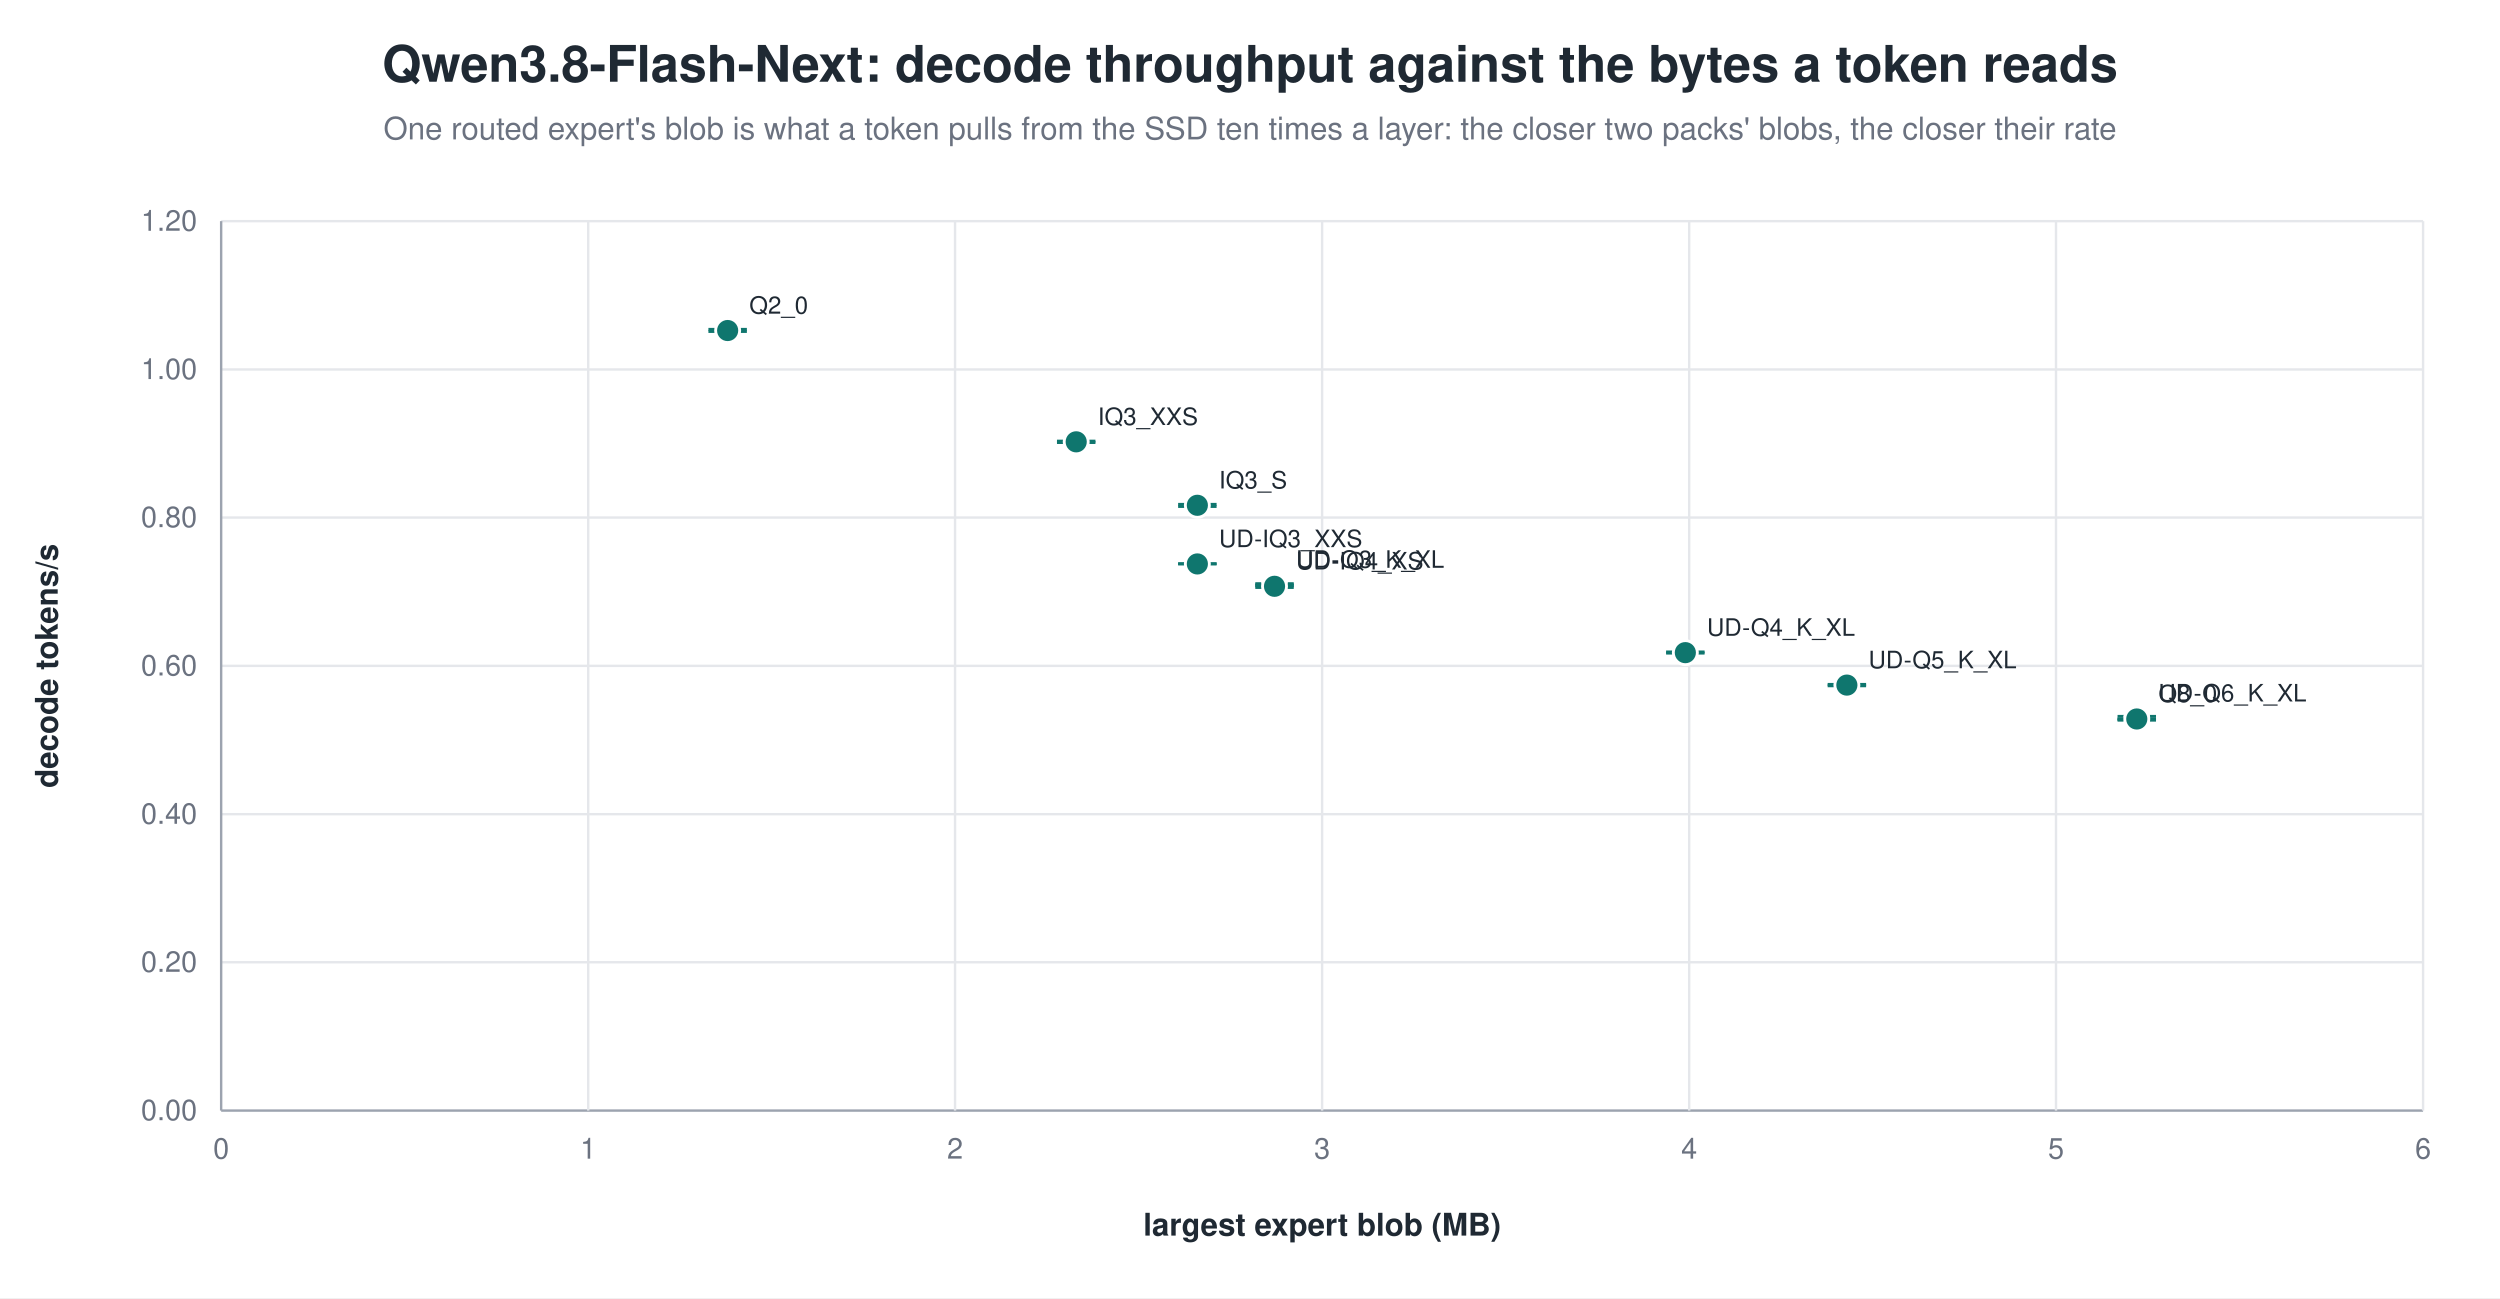
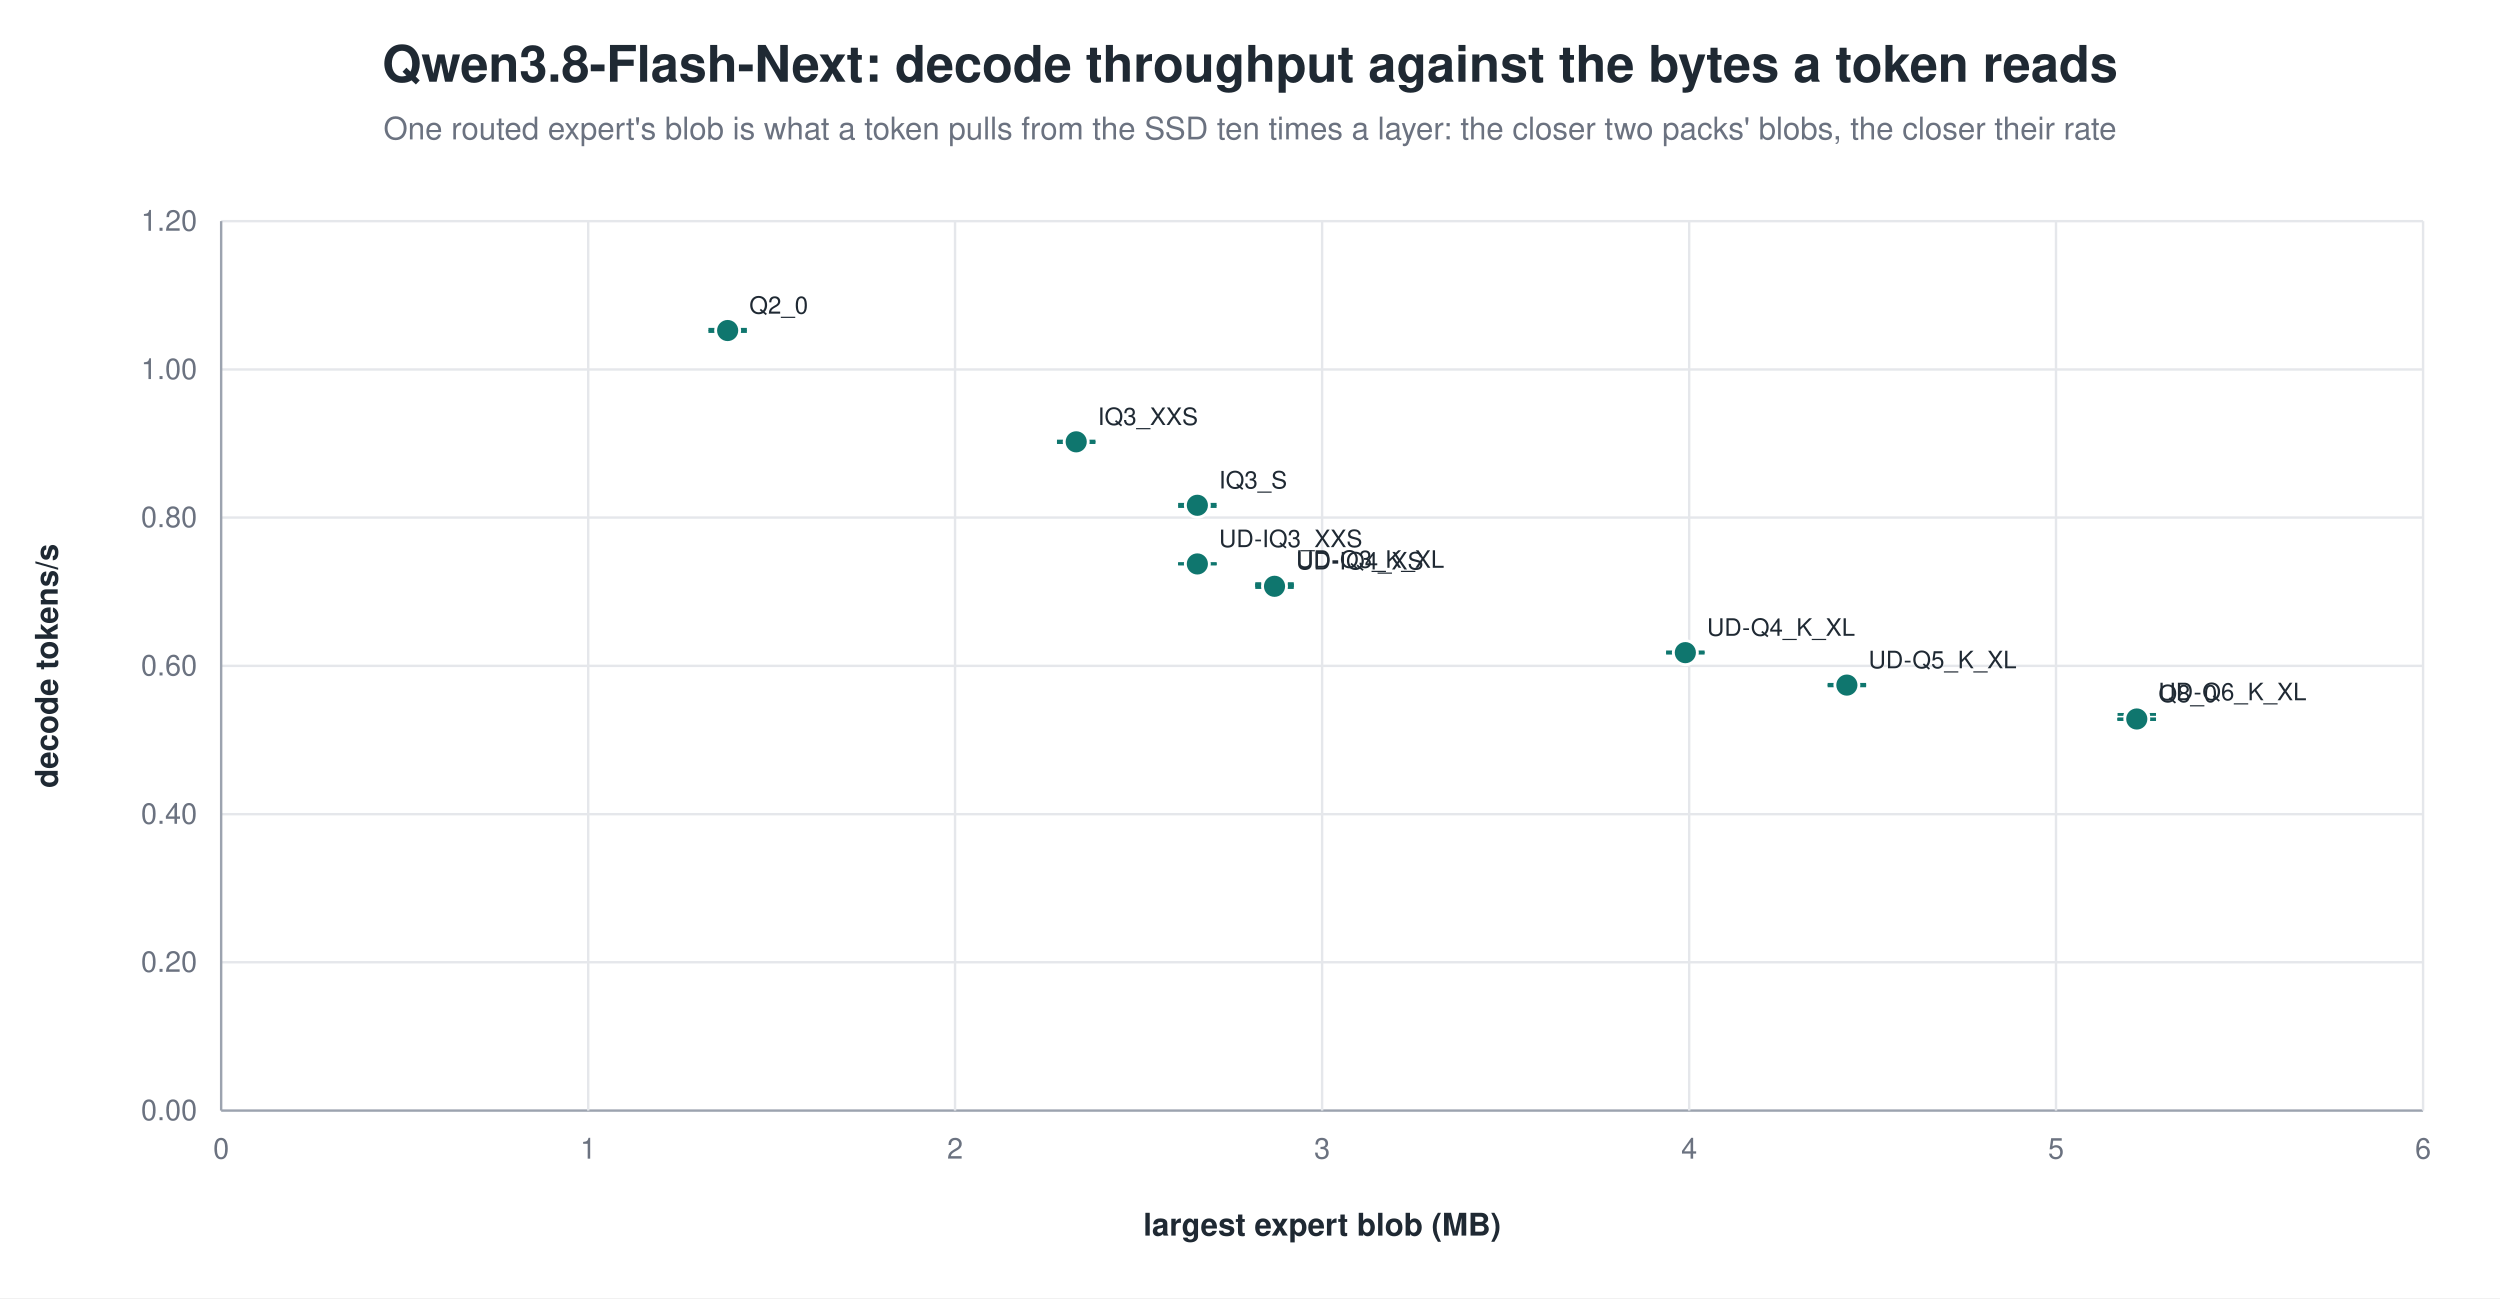
<svg xmlns="http://www.w3.org/2000/svg" width="1040" height="540" viewBox="0 0 1040 540" role="img" aria-label="Qwen3.8-Flash-Next: decode throughput against the bytes a token reads">
  <rect width="1040" height="540" fill="white" />
  <text x="520.0" y="34" text-anchor="middle" font-family="Helvetica, Arial, sans-serif" font-size="21" font-weight="600" fill="#1f2933">Qwen3.8-Flash-Next: decode throughput against the bytes a token reads</text>
  <text x="520.0" y="58" text-anchor="middle" font-family="Helvetica, Arial, sans-serif" font-size="13" fill="#6b7280">One routed expert's blob is what a token pulls from the SSD ten times a layer: the closer two packs' blobs, the closer their rate</text>
  <line x1="92.0" y1="462.0" x2="1008.0" y2="462.0" stroke="#9ca3af" stroke-width="1.0" />
  <text x="82.0" y="466.0" text-anchor="end" font-family="Helvetica, Arial, sans-serif" font-size="12" fill="#6b7280" font-weight="400">0.00</text>
  <line x1="92.0" y1="400.3" x2="1008.0" y2="400.3" stroke="#e5e7eb" stroke-width="1.0" />
  <text x="82.0" y="404.3" text-anchor="end" font-family="Helvetica, Arial, sans-serif" font-size="12" fill="#6b7280" font-weight="400">0.20</text>
  <line x1="92.0" y1="338.7" x2="1008.0" y2="338.7" stroke="#e5e7eb" stroke-width="1.0" />
  <text x="82.0" y="342.7" text-anchor="end" font-family="Helvetica, Arial, sans-serif" font-size="12" fill="#6b7280" font-weight="400">0.40</text>
  <line x1="92.0" y1="277.0" x2="1008.0" y2="277.0" stroke="#e5e7eb" stroke-width="1.0" />
  <text x="82.0" y="281.0" text-anchor="end" font-family="Helvetica, Arial, sans-serif" font-size="12" fill="#6b7280" font-weight="400">0.60</text>
  <line x1="92.0" y1="215.3" x2="1008.0" y2="215.3" stroke="#e5e7eb" stroke-width="1.0" />
  <text x="82.0" y="219.3" text-anchor="end" font-family="Helvetica, Arial, sans-serif" font-size="12" fill="#6b7280" font-weight="400">0.80</text>
  <line x1="92.0" y1="153.7" x2="1008.0" y2="153.7" stroke="#e5e7eb" stroke-width="1.0" />
  <text x="82.0" y="157.7" text-anchor="end" font-family="Helvetica, Arial, sans-serif" font-size="12" fill="#6b7280" font-weight="400">1.00</text>
  <line x1="92.0" y1="92.0" x2="1008.0" y2="92.0" stroke="#e5e7eb" stroke-width="1.0" />
  <text x="82.0" y="96.0" text-anchor="end" font-family="Helvetica, Arial, sans-serif" font-size="12" fill="#6b7280" font-weight="400">1.20</text>
  <line x1="92.0" y1="92.0" x2="92.0" y2="462.0" stroke="#9ca3af" stroke-width="1.0" />
  <text x="92.0" y="482.0" text-anchor="middle" font-family="Helvetica, Arial, sans-serif" font-size="12" fill="#6b7280" font-weight="400">0</text>
  <line x1="244.7" y1="92.0" x2="244.7" y2="462.0" stroke="#e5e7eb" stroke-width="1.0" />
  <text x="244.7" y="482.0" text-anchor="middle" font-family="Helvetica, Arial, sans-serif" font-size="12" fill="#6b7280" font-weight="400">1</text>
  <line x1="397.3" y1="92.0" x2="397.3" y2="462.0" stroke="#e5e7eb" stroke-width="1.0" />
  <text x="397.3" y="482.0" text-anchor="middle" font-family="Helvetica, Arial, sans-serif" font-size="12" fill="#6b7280" font-weight="400">2</text>
  <line x1="550.0" y1="92.0" x2="550.0" y2="462.0" stroke="#e5e7eb" stroke-width="1.0" />
  <text x="550.0" y="482.0" text-anchor="middle" font-family="Helvetica, Arial, sans-serif" font-size="12" fill="#6b7280" font-weight="400">3</text>
  <line x1="702.7" y1="92.0" x2="702.7" y2="462.0" stroke="#e5e7eb" stroke-width="1.0" />
  <text x="702.7" y="482.0" text-anchor="middle" font-family="Helvetica, Arial, sans-serif" font-size="12" fill="#6b7280" font-weight="400">4</text>
  <line x1="855.3" y1="92.0" x2="855.3" y2="462.0" stroke="#e5e7eb" stroke-width="1.0" />
  <text x="855.3" y="482.0" text-anchor="middle" font-family="Helvetica, Arial, sans-serif" font-size="12" fill="#6b7280" font-weight="400">5</text>
  <line x1="1008.0" y1="92.0" x2="1008.0" y2="462.0" stroke="#e5e7eb" stroke-width="1.0" />
  <text x="1008.0" y="482.0" text-anchor="middle" font-family="Helvetica, Arial, sans-serif" font-size="12" fill="#6b7280" font-weight="400">6</text>
  <text x="24.0" y="277.0" text-anchor="middle" font-family="Helvetica, Arial, sans-serif" font-size="13" fill="#1f2933" font-weight="600" transform="rotate(-90.0 24.0 277.0)">decode tokens/s</text>
  <text x="550.0" y="514.0" text-anchor="middle" font-family="Helvetica, Arial, sans-serif" font-size="13" fill="#1f2933" font-weight="600">largest expert blob (MB)</text>
  <line x1="302.7" y1="137.0" x2="302.7" y2="137.9" stroke="#0f766e" stroke-width="1.2" />
  <line x1="294.7" y1="137.0" x2="310.7" y2="137.0" stroke="#0f766e" stroke-width="1.2" />
  <line x1="294.7" y1="137.9" x2="310.7" y2="137.9" stroke="#0f766e" stroke-width="1.2" />
  <circle cx="302.7" cy="137.5" r="5.0" fill="#0f766e" stroke="white" stroke-width="1.2" opacity="1.00" />
  <text x="311.7" y="130.5" text-anchor="start" font-family="Helvetica, Arial, sans-serif" font-size="10" fill="#1f2933" font-weight="500">Q2_0</text>
  <line x1="447.7" y1="183.5" x2="447.7" y2="184.1" stroke="#0f766e" stroke-width="1.2" />
  <line x1="439.7" y1="183.5" x2="455.7" y2="183.5" stroke="#0f766e" stroke-width="1.2" />
  <line x1="439.7" y1="184.1" x2="455.7" y2="184.1" stroke="#0f766e" stroke-width="1.2" />
  <circle cx="447.7" cy="183.8" r="5.0" fill="#0f766e" stroke="white" stroke-width="1.2" opacity="1.00" />
  <text x="456.7" y="176.8" text-anchor="start" font-family="Helvetica, Arial, sans-serif" font-size="10" fill="#1f2933" font-weight="500">IQ3_XXS</text>
  <line x1="498.1" y1="209.8" x2="498.1" y2="210.7" stroke="#0f766e" stroke-width="1.2" />
  <line x1="490.1" y1="209.8" x2="506.1" y2="209.8" stroke="#0f766e" stroke-width="1.2" />
  <line x1="490.1" y1="210.7" x2="506.1" y2="210.7" stroke="#0f766e" stroke-width="1.2" />
  <circle cx="498.1" cy="210.2" r="5.0" fill="#0f766e" stroke="white" stroke-width="1.2" opacity="1.00" />
  <text x="507.1" y="203.2" text-anchor="start" font-family="Helvetica, Arial, sans-serif" font-size="10" fill="#1f2933" font-weight="500">IQ3_S</text>
  <line x1="498.1" y1="234.5" x2="498.1" y2="234.6" stroke="#0f766e" stroke-width="1.2" />
  <line x1="490.1" y1="234.5" x2="506.1" y2="234.5" stroke="#0f766e" stroke-width="1.2" />
  <line x1="490.1" y1="234.6" x2="506.1" y2="234.6" stroke="#0f766e" stroke-width="1.2" />
  <circle cx="498.1" cy="234.6" r="5.0" fill="#0f766e" stroke="white" stroke-width="1.2" opacity="1.00" />
  <text x="507.1" y="227.6" text-anchor="start" font-family="Helvetica, Arial, sans-serif" font-size="10" fill="#1f2933" font-weight="500">UD-IQ3_XXS</text>
  <line x1="530.2" y1="242.8" x2="530.2" y2="243.7" stroke="#0f766e" stroke-width="1.2" />
  <line x1="522.2" y1="242.8" x2="538.2" y2="242.8" stroke="#0f766e" stroke-width="1.2" />
  <line x1="522.2" y1="243.7" x2="538.2" y2="243.7" stroke="#0f766e" stroke-width="1.2" />
  <circle cx="530.2" cy="243.2" r="5.0" fill="#0f766e" stroke="white" stroke-width="1.2" opacity="1.00" />
  <text x="539.2" y="236.2" text-anchor="start" font-family="Helvetica, Arial, sans-serif" font-size="10" fill="#1f2933" font-weight="500">UD-Q3_K_XL</text>
  <line x1="530.2" y1="243.3" x2="530.2" y2="244.4" stroke="#0f766e" stroke-width="1.2" />
  <line x1="522.2" y1="243.3" x2="538.2" y2="243.3" stroke="#0f766e" stroke-width="1.2" />
  <line x1="522.2" y1="244.4" x2="538.2" y2="244.4" stroke="#0f766e" stroke-width="1.2" />
  <circle cx="530.2" cy="243.9" r="5.0" fill="#0f766e" stroke="white" stroke-width="1.2" opacity="1.00" />
  <text x="539.2" y="236.9" text-anchor="start" font-family="Helvetica, Arial, sans-serif" font-size="10" fill="#1f2933" font-weight="500">UD-IQ4_XS</text>
  <line x1="701.1" y1="271.2" x2="701.1" y2="271.7" stroke="#0f766e" stroke-width="1.2" />
  <line x1="693.1" y1="271.2" x2="709.1" y2="271.2" stroke="#0f766e" stroke-width="1.2" />
  <line x1="693.1" y1="271.7" x2="709.1" y2="271.7" stroke="#0f766e" stroke-width="1.2" />
  <circle cx="701.1" cy="271.5" r="5.0" fill="#0f766e" stroke="white" stroke-width="1.2" opacity="1.00" />
  <text x="710.1" y="264.5" text-anchor="start" font-family="Helvetica, Arial, sans-serif" font-size="10" fill="#1f2933" font-weight="500">UD-Q4_K_XL</text>
  <line x1="768.3" y1="284.7" x2="768.3" y2="285.3" stroke="#0f766e" stroke-width="1.2" />
  <line x1="760.3" y1="284.7" x2="776.3" y2="284.7" stroke="#0f766e" stroke-width="1.2" />
  <line x1="760.3" y1="285.3" x2="776.3" y2="285.3" stroke="#0f766e" stroke-width="1.2" />
  <circle cx="768.3" cy="285.0" r="5.0" fill="#0f766e" stroke="white" stroke-width="1.2" opacity="1.00" />
  <text x="777.3" y="278.0" text-anchor="start" font-family="Helvetica, Arial, sans-serif" font-size="10" fill="#1f2933" font-weight="500">UD-Q5_K_XL</text>
-   <line x1="888.9" y1="298.0" x2="888.9" y2="299.6" stroke="#0f766e" stroke-width="1.2" />
-   <line x1="880.9" y1="298.0" x2="896.9" y2="298.0" stroke="#0f766e" stroke-width="1.2" />
-   <line x1="880.9" y1="299.6" x2="896.9" y2="299.6" stroke="#0f766e" stroke-width="1.2" />
-   <circle cx="888.9" cy="298.8" r="5.0" fill="#0f766e" stroke="white" stroke-width="1.2" opacity="1.00" />
-   <text x="897.9" y="291.8" text-anchor="start" font-family="Helvetica, Arial, sans-serif" font-size="10" fill="#1f2933" font-weight="500">UD-Q6_K_XL</text>
+   <line x1="888.9" y1="297.2" x2="888.9" y2="299.3" stroke="#0f766e" stroke-width="1.2" />
+   <line x1="880.9" y1="297.2" x2="896.9" y2="297.2" stroke="#0f766e" stroke-width="1.2" />
+   <line x1="880.9" y1="299.3" x2="896.9" y2="299.3" stroke="#0f766e" stroke-width="1.2" />
+   <circle cx="888.9" cy="298.3" r="5.0" fill="#0f766e" stroke="white" stroke-width="1.2" opacity="1.00" />
+   <text x="897.9" y="291.3" text-anchor="start" font-family="Helvetica, Arial, sans-serif" font-size="10" fill="#1f2933" font-weight="500">UD-Q6_K_XL</text>
  <line x1="888.9" y1="299.1" x2="888.9" y2="299.2" stroke="#0f766e" stroke-width="1.2" />
  <line x1="880.9" y1="299.1" x2="896.9" y2="299.1" stroke="#0f766e" stroke-width="1.2" />
  <line x1="880.9" y1="299.2" x2="896.9" y2="299.2" stroke="#0f766e" stroke-width="1.2" />
  <circle cx="888.9" cy="299.1" r="5.0" fill="#0f766e" stroke="white" stroke-width="1.2" opacity="1.00" />
  <text x="897.9" y="292.1" text-anchor="start" font-family="Helvetica, Arial, sans-serif" font-size="10" fill="#1f2933" font-weight="500">Q8_0</text>
</svg>
